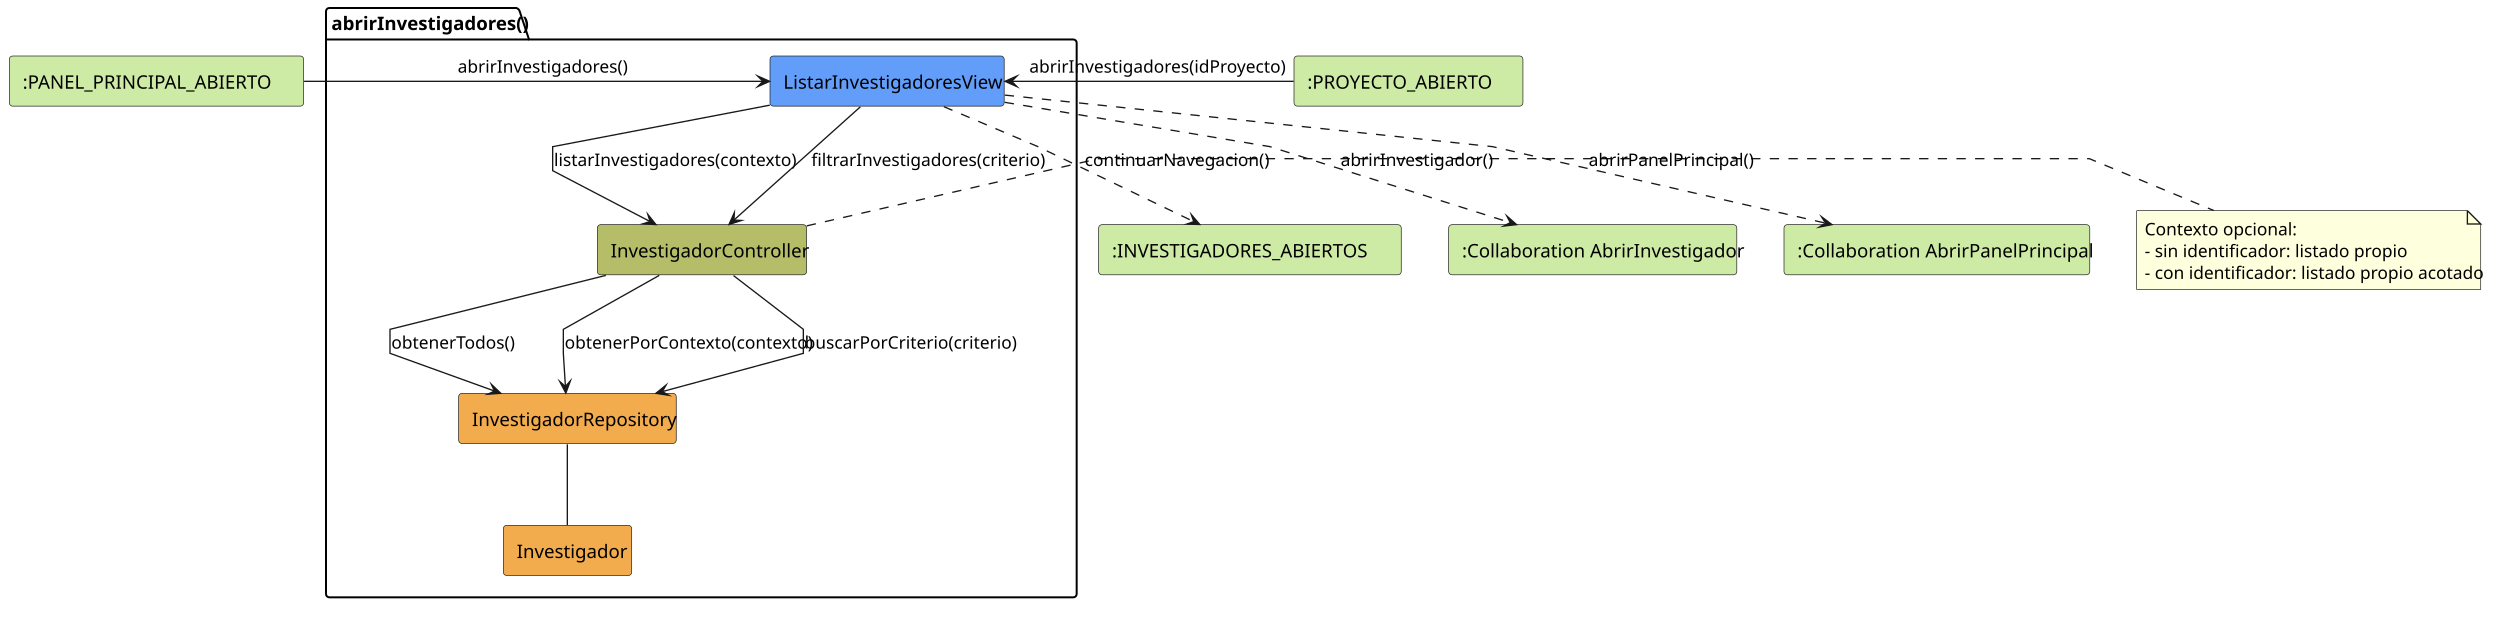
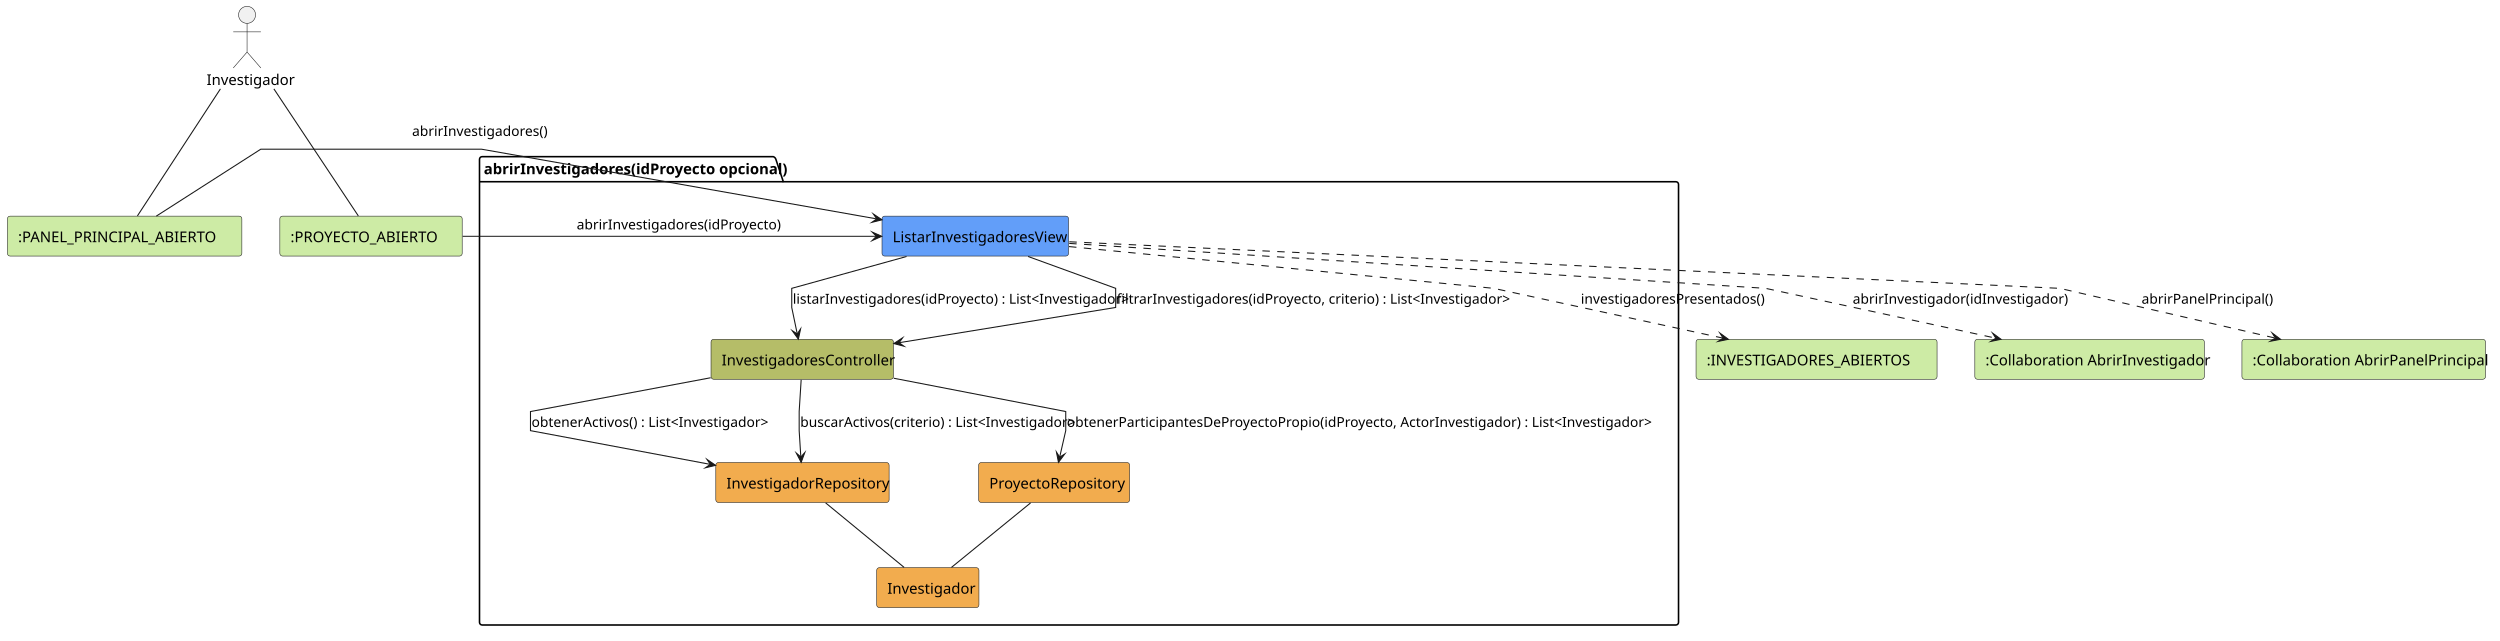
- <svg xmlns="http://www.w3.org/2000/svg" contentStyleType="text/css" data-diagram-type="DESCRIPTION" height="463px" preserveAspectRatio="none" style="width:1875px;height:463px;background:#FFFFFF;" version="1.1" viewBox="0 0 1875 463" width="1875px" zoomAndPan="magnify">
+ <svg xmlns="http://www.w3.org/2000/svg" contentStyleType="text/css" data-diagram-type="DESCRIPTION" height="603px" preserveAspectRatio="none" style="width:2354px;height:603px;background:#FFFFFF;" version="1.1" viewBox="0 0 2354 603" width="2354px" zoomAndPan="magnify">
  <defs />
  <g>
-     <g class="cluster" data-qualified-name="abrirInvestigadores" data-source-line="5" id="ent0003">
-       <path d="M247,6 L387.262,6 A3.75,3.75 0 0 1 389.762,8.5 L396.762,29.609 L805,29.609 A2.5,2.5 0 0 1 807.5,32.109 L807.5,445.5 A2.5,2.5 0 0 1 805,448 L247,448 A2.5,2.5 0 0 1 244.5,445.5 L244.5,8.5 A2.5,2.5 0 0 1 247,6" fill="none" style="stroke:#000000;stroke-width:1.5;" />
-       <line style="stroke:#000000;stroke-width:1.5;" x1="244.5" x2="396.762" y1="29.609" y2="29.609" />
-       <text fill="#000000" font-family="sans-serif" font-size="14" font-weight="700" lengthAdjust="spacing" textLength="139.262" x="248.5" y="22.533">abrirInvestigadores()</text>
+     <g class="cluster" data-qualified-name="abrirInvestigadores" data-source-line="6" id="ent0004">
+       <path d="M454,147.5 L728.062,147.5 A3.75,3.75 0 0 1 730.562,150 L737.562,171.109 L1578,171.109 A2.5,2.5 0 0 1 1580.5,173.609 L1580.5,586 A2.5,2.5 0 0 1 1578,588.5 L454,588.5 A2.5,2.5 0 0 1 451.5,586 L451.5,150 A2.5,2.5 0 0 1 454,147.5" fill="none" style="stroke:#000000;stroke-width:1.5;" />
+       <line style="stroke:#000000;stroke-width:1.5;" x1="451.5" x2="737.562" y1="171.109" y2="171.109" />
+       <text fill="#000000" font-family="sans-serif" font-size="14" font-weight="700" lengthAdjust="spacing" textLength="273.062" x="455.5" y="164.033">abrirInvestigadores(idProyecto opcional)</text>
    </g>
-     <g class="entity" data-qualified-name="abrirInvestigadores.ListarInvestigadoresView" data-source-line="6" id="ent0004">
-       <rect fill="#629EF9" height="37.609" rx="2.5" ry="2.5" style="stroke:#181818;stroke-width:0.5;" width="175.634" x="577.5" y="42" />
-       <text fill="#000000" font-family="sans-serif" font-size="14" lengthAdjust="spacing" textLength="155.634" x="587.5" y="66.533">ListarInvestigadoresView</text>
+     <g class="entity" data-qualified-name="abrirInvestigadores.ListarInvestigadoresView" data-source-line="7" id="ent0005">
+       <rect fill="#629EF9" height="37.609" rx="2.5" ry="2.5" style="stroke:#181818;stroke-width:0.5;" width="175.634" x="830.5" y="203.5" />
+       <text fill="#000000" font-family="sans-serif" font-size="14" lengthAdjust="spacing" textLength="155.634" x="840.5" y="228.033">ListarInvestigadoresView</text>
    </g>
-     <g class="entity" data-qualified-name="abrirInvestigadores.InvestigadorController" data-source-line="7" id="ent0005">
-       <rect fill="#B5BD68" height="37.609" rx="2.5" ry="2.5" style="stroke:#181818;stroke-width:0.5;" width="156.958" x="448" y="168.5" />
-       <text fill="#000000" font-family="sans-serif" font-size="14" lengthAdjust="spacing" textLength="136.958" x="458" y="193.033">InvestigadorController</text>
+     <g class="entity" data-qualified-name="abrirInvestigadores.InvestigadoresController" data-source-line="8" id="ent0006">
+       <rect fill="#B5BD68" height="37.609" rx="2.5" ry="2.5" style="stroke:#181818;stroke-width:0.5;" width="171.744" x="669.5" y="319.5" />
+       <text fill="#000000" font-family="sans-serif" font-size="14" lengthAdjust="spacing" textLength="151.744" x="679.5" y="344.033">InvestigadoresController</text>
    </g>
-     <g class="entity" data-qualified-name="abrirInvestigadores.InvestigadorRepository" data-source-line="8" id="ent0006">
-       <rect fill="#F2AC4E" height="37.609" rx="2.5" ry="2.5" style="stroke:#181818;stroke-width:0.5;" width="163.185" x="344" y="295" />
-       <text fill="#000000" font-family="sans-serif" font-size="14" lengthAdjust="spacing" textLength="143.185" x="354" y="319.533">InvestigadorRepository</text>
+     <g class="entity" data-qualified-name="abrirInvestigadores.InvestigadorRepository" data-source-line="9" id="ent0007">
+       <rect fill="#F2AC4E" height="37.609" rx="2.5" ry="2.5" style="stroke:#181818;stroke-width:0.5;" width="163.185" x="674" y="435.5" />
+       <text fill="#000000" font-family="sans-serif" font-size="14" lengthAdjust="spacing" textLength="143.185" x="684" y="460.033">InvestigadorRepository</text>
    </g>
-     <g class="entity" data-qualified-name="abrirInvestigadores.Investigador" data-source-line="9" id="ent0007">
-       <rect fill="#F2AC4E" height="37.609" rx="2.5" ry="2.5" style="stroke:#181818;stroke-width:0.5;" width="96.269" x="377.5" y="394" />
-       <text fill="#000000" font-family="sans-serif" font-size="14" lengthAdjust="spacing" textLength="76.269" x="387.5" y="418.533">Investigador</text>
+     <g class="entity" data-qualified-name="abrirInvestigadores.ProyectoRepository" data-source-line="10" id="ent0008">
+       <rect fill="#F2AC4E" height="37.609" rx="2.5" ry="2.5" style="stroke:#181818;stroke-width:0.5;" width="142.165" x="921.5" y="435.5" />
+       <text fill="#000000" font-family="sans-serif" font-size="14" lengthAdjust="spacing" textLength="122.165" x="931.5" y="460.033">ProyectoRepository</text>
    </g>
-     <g class="entity" data-qualified-name="EstadoEntrada1" data-source-line="3" id="ent0001">
-       <rect fill="#CDEBA5" height="37.609" rx="2.5" ry="2.5" style="stroke:#181818;stroke-width:0.5;" width="220.737" x="7" y="42" />
-       <text fill="#000000" font-family="sans-serif" font-size="14" lengthAdjust="spacing" textLength="200.737" x="17" y="66.533">:PANEL_PRINCIPAL_ABIERTO</text>
+     <g class="entity" data-qualified-name="abrirInvestigadores.Investigador" data-source-line="11" id="ent0009">
+       <rect fill="#F2AC4E" height="37.609" rx="2.5" ry="2.5" style="stroke:#181818;stroke-width:0.5;" width="96.269" x="825.5" y="534.5" />
+       <text fill="#000000" font-family="sans-serif" font-size="14" lengthAdjust="spacing" textLength="76.269" x="835.5" y="559.033">Investigador</text>
    </g>
-     <g class="entity" data-qualified-name="EstadoEntrada2" data-source-line="4" id="ent0002">
-       <rect fill="#CDEBA5" height="37.609" rx="2.5" ry="2.5" style="stroke:#181818;stroke-width:0.5;" width="171.696" x="970.5" y="42" />
-       <text fill="#000000" font-family="sans-serif" font-size="14" lengthAdjust="spacing" textLength="151.696" x="980.5" y="66.533">:PROYECTO_ABIERTO</text>
+     <g class="entity" data-qualified-name="ActorInvestigador" data-source-line="3" id="ent0001">
+       <ellipse cx="232.634" cy="14" fill="#F1F1F1" rx="8" ry="8" style="stroke:#181818;stroke-width:0.5;" />
+       <path d="M232.634,22 L232.634,49 M219.634,30 L245.634,30 M232.634,49 L219.634,64 M232.634,49 L245.634,64" fill="none" style="stroke:#181818;stroke-width:0.5;" />
+       <text fill="#000000" font-family="sans-serif" font-size="14" lengthAdjust="spacing" textLength="76.269" x="194.5" y="80.033">Investigador</text>
    </g>
-     <g class="entity" data-qualified-name="EstadoSalida" data-source-line="12" id="ent0008">
-       <rect fill="#CDEBA5" height="37.609" rx="2.5" ry="2.5" style="stroke:#181818;stroke-width:0.5;" width="226.938" x="824" y="168.5" />
-       <text fill="#000000" font-family="sans-serif" font-size="14" lengthAdjust="spacing" textLength="206.938" x="834" y="193.033">:INVESTIGADORES_ABIERTOS</text>
+     <g class="entity" data-qualified-name="Panel" data-source-line="4" id="ent0002">
+       <rect fill="#CDEBA5" height="37.609" rx="2.5" ry="2.5" style="stroke:#181818;stroke-width:0.5;" width="220.737" x="7" y="203.5" />
+       <text fill="#000000" font-family="sans-serif" font-size="14" lengthAdjust="spacing" textLength="200.737" x="17" y="228.033">:PANEL_PRINCIPAL_ABIERTO</text>
    </g>
-     <g class="entity" data-qualified-name="AbrirInvestigador" data-source-line="13" id="ent0009">
-       <rect fill="#CDEBA5" height="37.609" rx="2.5" ry="2.5" style="stroke:#181818;stroke-width:0.5;" width="216.102" x="1086.5" y="168.5" />
-       <text fill="#000000" font-family="sans-serif" font-size="14" lengthAdjust="spacing" textLength="196.102" x="1096.5" y="193.033">:Collaboration AbrirInvestigador</text>
+     <g class="entity" data-qualified-name="ProyectoAbierto" data-source-line="5" id="ent0003">
+       <rect fill="#CDEBA5" height="37.609" rx="2.5" ry="2.5" style="stroke:#181818;stroke-width:0.5;" width="171.696" x="263.5" y="203.5" />
+       <text fill="#000000" font-family="sans-serif" font-size="14" lengthAdjust="spacing" textLength="151.696" x="273.5" y="228.033">:PROYECTO_ABIERTO</text>
    </g>
-     <g class="entity" data-qualified-name="AbrirPanelPrincipal" data-source-line="14" id="ent0010">
-       <rect fill="#CDEBA5" height="37.609" rx="2.5" ry="2.5" style="stroke:#181818;stroke-width:0.5;" width="229.33" x="1338" y="168.5" />
-       <text fill="#000000" font-family="sans-serif" font-size="14" lengthAdjust="spacing" textLength="209.33" x="1348" y="193.033">:Collaboration AbrirPanelPrincipal</text>
+     <g class="entity" data-qualified-name="InvestigadoresAbiertos" data-source-line="13" id="ent0010">
+       <rect fill="#CDEBA5" height="37.609" rx="2.5" ry="2.5" style="stroke:#181818;stroke-width:0.5;" width="226.938" x="1597" y="319.5" />
+       <text fill="#000000" font-family="sans-serif" font-size="14" lengthAdjust="spacing" textLength="206.938" x="1607" y="344.033">:INVESTIGADORES_ABIERTOS</text>
    </g>
-     <g class="entity" data-qualified-name="GMN19" data-source-line="26" id="ent0020">
-       <path d="M1602.5,158 L1602.5,217.055 L1860.534,217.055 L1860.534,168 L1850.534,158 L1602.5,158" fill="#FEFFDD" style="stroke:#181818;stroke-width:0.5;" />
-       <path d="M1850.534,158 L1850.534,168 L1860.534,168 L1850.534,158" fill="#FEFFDD" style="stroke:#181818;stroke-width:1;" />
-       <text fill="#000000" font-family="sans-serif" font-size="13" lengthAdjust="spacing" textLength="107.682" x="1608.5" y="176.495">Contexto opcional:</text>
-       <text fill="#000000" font-family="sans-serif" font-size="13" lengthAdjust="spacing" textLength="182.819" x="1608.5" y="192.847">- sin identificador: listado propio</text>
-       <text fill="#000000" font-family="sans-serif" font-size="13" lengthAdjust="spacing" textLength="237.034" x="1608.5" y="209.198">- con identificador: listado propio acotado</text>
+     <g class="entity" data-qualified-name="AbrirInvestigador" data-source-line="14" id="ent0011">
+       <rect fill="#CDEBA5" height="37.609" rx="2.5" ry="2.5" style="stroke:#181818;stroke-width:0.5;" width="216.102" x="1859.5" y="319.5" />
+       <text fill="#000000" font-family="sans-serif" font-size="14" lengthAdjust="spacing" textLength="196.102" x="1869.5" y="344.033">:Collaboration AbrirInvestigador</text>
    </g>
-     <g class="link" data-entity-1="ent0001" data-entity-2="ent0004" data-link-type="dependency" data-source-line="16" id="lnk11">
-       <path d="M228.07,61 C330.93,61 477.22,61 572.22,61" fill="none" id="EstadoEntrada1-to-ListarInvestigadoresView" style="stroke:#181818;stroke-width:1;" />
-       <polygon fill="#181818" points="577.22,61,568.22,57,572.22,61,568.22,65,577.22,61" style="stroke:#181818;stroke-width:1;stroke-linejoin:miter;stroke-miterlimit:10;" />
-       <text fill="#000000" font-family="sans-serif" font-size="13" lengthAdjust="spacing" textLength="119.215" x="343.25" y="54.495">abrirInvestigadores()</text>
+     <g class="entity" data-qualified-name="AbrirPanel" data-source-line="15" id="ent0012">
+       <rect fill="#CDEBA5" height="37.609" rx="2.5" ry="2.5" style="stroke:#181818;stroke-width:0.5;" width="229.33" x="2111" y="319.5" />
+       <text fill="#000000" font-family="sans-serif" font-size="14" lengthAdjust="spacing" textLength="209.33" x="2121" y="344.033">:Collaboration AbrirPanelPrincipal</text>
    </g>
-     <g class="link" data-entity-1="ent0002" data-entity-2="ent0004" data-link-type="dependency" data-source-line="17" id="lnk12">
-       <path d="M970.27,61 C905.99,61 823.49,61 758.74,61" fill="none" id="EstadoEntrada2-to-ListarInvestigadoresView" style="stroke:#181818;stroke-width:1;" />
-       <polygon fill="#181818" points="753.74,61,762.74,65,758.74,61,762.74,57,753.74,61" style="stroke:#181818;stroke-width:1;stroke-linejoin:miter;stroke-miterlimit:10;" />
-       <text fill="#000000" font-family="sans-serif" font-size="13" lengthAdjust="spacing" textLength="180.635" x="772" y="54.495">abrirInvestigadores(idProyecto)</text>
+     <g class="link" data-entity-1="ent0001" data-entity-2="ent0002" data-link-type="association" data-source-line="17" id="lnk13">
+       <path d="M207.55,83.69 C183.37,120.69 147.74,175.21 129.39,203.3" fill="none" id="ActorInvestigador-Panel" style="stroke:#181818;stroke-width:1;" />
    </g>
-     <g class="link" data-entity-1="ent0004" data-entity-2="ent0005" data-link-type="dependency" data-source-line="19" id="lnk13">
-       <path d="M577.36,78.86 C505.04,92.69 414.5,110 414.5,110 C414.5,110 414.5,128 414.5,128 C414.5,128 454.638,148.965 487.548,166.155" fill="none" id="ListarInvestigadoresView-to-InvestigadorController" style="stroke:#181818;stroke-width:1;" />
-       <polygon fill="#181818" points="491.98,168.47,485.855,160.758,487.548,166.155,482.151,167.849,491.98,168.47" style="stroke:#181818;stroke-width:1;stroke-linejoin:miter;stroke-miterlimit:10;" />
-       <text fill="#000000" font-family="sans-serif" font-size="13" lengthAdjust="spacing" textLength="169.8" x="415.5" y="124.495">listarInvestigadores(contexto)</text>
+     <g class="link" data-entity-1="ent0001" data-entity-2="ent0003" data-link-type="association" data-source-line="18" id="lnk14">
+       <path d="M257.89,83.69 C282.49,120.69 318.73,175.21 337.4,203.3" fill="none" id="ActorInvestigador-ProyectoAbierto" style="stroke:#181818;stroke-width:1;" />
    </g>
-     <g class="link" data-entity-1="ent0004" data-entity-2="ent0005" data-link-type="dependency" data-source-line="20" id="lnk14">
-       <path d="M645.29,80.1 C618.93,103.71 576.824,141.424 550.465,165.034" fill="none" id="ListarInvestigadoresView-to-InvestigadorController-1" style="stroke:#181818;stroke-width:1;" />
-       <polygon fill="#181818" points="546.74,168.37,556.113,165.345,550.465,165.034,550.775,159.386,546.74,168.37" style="stroke:#181818;stroke-width:1;stroke-linejoin:miter;stroke-miterlimit:10;" />
-       <text fill="#000000" font-family="sans-serif" font-size="13" lengthAdjust="spacing" textLength="161.103" x="608.5" y="124.495">filtrarInvestigadores(criterio)</text>
+     <g class="link" data-entity-1="ent0002" data-entity-2="ent0005" data-link-type="dependency" data-source-line="19" id="lnk15">
+       <path d="M147.19,203.48 C185,179.26 245.5,140.5 245.5,140.5 C245.5,140.5 453.5,140.5 453.5,140.5 C453.5,140.5 690.756,182.342 825.566,206.112" fill="none" id="Panel-to-ListarInvestigadoresView" style="stroke:#181818;stroke-width:1;" />
+       <polygon fill="#181818" points="830.49,206.98,822.321,201.478,825.566,206.112,820.932,209.356,830.49,206.98" style="stroke:#181818;stroke-width:1;stroke-linejoin:miter;stroke-miterlimit:10;" />
+       <text fill="#000000" font-family="sans-serif" font-size="13" lengthAdjust="spacing" textLength="119.215" x="388" y="127.995">abrirInvestigadores()</text>
    </g>
-     <g class="link" data-entity-1="ent0005" data-entity-2="ent0006" data-link-type="dependency" data-source-line="21" id="lnk15">
-       <path d="M454.38,206.53 C385.63,223.72 292.5,247 292.5,247 C292.5,247 292.5,265 292.5,265 C292.5,265 333.157,279.673 370.897,293.293" fill="none" id="InvestigadorController-to-InvestigadorRepository" style="stroke:#181818;stroke-width:1;" />
-       <polygon fill="#181818" points="375.6,294.99,368.492,288.172,370.897,293.293,365.777,295.697,375.6,294.99" style="stroke:#181818;stroke-width:1;stroke-linejoin:miter;stroke-miterlimit:10;" />
-       <text fill="#000000" font-family="sans-serif" font-size="13" lengthAdjust="spacing" textLength="88.88" x="293.5" y="261.495">obtenerTodos()</text>
+     <g class="link" data-entity-1="ent0003" data-entity-2="ent0005" data-link-type="dependency" data-source-line="20" id="lnk16">
+       <path d="M435.61,222.5 C542.17,222.5 717.68,222.5 825.23,222.5" fill="none" id="ProyectoAbierto-to-ListarInvestigadoresView" style="stroke:#181818;stroke-width:1;" />
+       <polygon fill="#181818" points="830.23,222.5,821.23,218.5,825.23,222.5,821.23,226.5,830.23,222.5" style="stroke:#181818;stroke-width:1;stroke-linejoin:miter;stroke-miterlimit:10;" />
+       <text fill="#000000" font-family="sans-serif" font-size="13" lengthAdjust="spacing" textLength="180.635" x="543" y="215.995">abrirInvestigadores(idProyecto)</text>
    </g>
-     <g class="link" data-entity-1="ent0005" data-entity-2="ent0006" data-link-type="dependency" data-source-line="22" id="lnk16">
-       <path d="M494.45,206.53 C463.89,223.72 422.5,247 422.5,247 C422.5,247 422.5,265 422.5,265 C422.5,265 423.208,276.27 424.058,289.86" fill="none" id="InvestigadorController-to-InvestigadorRepository-1" style="stroke:#181818;stroke-width:1;" />
-       <polygon fill="#181818" points="424.37,294.85,427.8,285.618,424.058,289.86,419.816,286.117,424.37,294.85" style="stroke:#181818;stroke-width:1;stroke-linejoin:miter;stroke-miterlimit:10;" />
-       <text fill="#000000" font-family="sans-serif" font-size="13" lengthAdjust="spacing" textLength="174.154" x="423.5" y="261.495">obtenerPorContexto(contexto)</text>
+     <g class="link" data-entity-1="ent0005" data-entity-2="ent0006" data-link-type="dependency" data-source-line="21" id="lnk17">
+       <path d="M853.59,241.51 C804.5,255.13 745.5,271.5 745.5,271.5 C745.5,271.5 745.5,289.5 745.5,289.5 C745.5,289.5 747.871,300.865 750.701,314.455" fill="none" id="ListarInvestigadoresView-to-InvestigadoresController" style="stroke:#181818;stroke-width:1;" />
+       <polygon fill="#181818" points="751.72,319.35,753.801,309.724,750.701,314.455,745.969,311.354,751.72,319.35" style="stroke:#181818;stroke-width:1;stroke-linejoin:miter;stroke-miterlimit:10;" />
+       <text fill="#000000" font-family="sans-serif" font-size="13" lengthAdjust="spacing" textLength="299.146" x="746.5" y="285.995">listarInvestigadores(idProyecto) : List&lt;Investigador&gt;</text>
    </g>
-     <g class="link" data-entity-1="ent0005" data-entity-2="ent0006" data-link-type="dependency" data-source-line="23" id="lnk17">
-       <path d="M550.13,206.69 C572.44,223.86 602.5,247 602.5,247 C602.5,247 602.5,265 602.5,265 C602.5,265 546.966,280.062 496.736,293.682" fill="none" id="InvestigadorController-to-InvestigadorRepository-2" style="stroke:#181818;stroke-width:1;" />
-       <polygon fill="#181818" points="491.91,294.99,501.643,296.495,496.736,293.682,499.55,288.774,491.91,294.99" style="stroke:#181818;stroke-width:1;stroke-linejoin:miter;stroke-miterlimit:10;" />
-       <text fill="#000000" font-family="sans-serif" font-size="13" lengthAdjust="spacing" textLength="148.808" x="603.5" y="261.495">buscarPorCriterio(criterio)</text>
+     <g class="link" data-entity-1="ent0005" data-entity-2="ent0006" data-link-type="dependency" data-source-line="24" id="lnk20">
+       <path d="M968.03,241.51 C1005.48,255.13 1050.5,271.5 1050.5,271.5 C1050.5,271.5 1050.5,289.5 1050.5,289.5 C1050.5,289.5 933.625,308.517 846.555,322.687" fill="none" id="ListarInvestigadoresView-to-InvestigadoresController-1" style="stroke:#181818;stroke-width:1;" />
+       <polygon fill="#181818" points="841.62,323.49,851.146,325.992,846.555,322.687,849.861,318.096,841.62,323.49" style="stroke:#181818;stroke-width:1;stroke-linejoin:miter;stroke-miterlimit:10;" />
+       <text fill="#000000" font-family="sans-serif" font-size="13" lengthAdjust="spacing" textLength="346.817" x="1051.5" y="285.995">filtrarInvestigadores(idProyecto, criterio) : List&lt;Investigador&gt;</text>
    </g>
-     <g class="link" data-entity-1="ent0006" data-entity-2="ent0007" data-link-type="association" data-source-line="24" id="lnk18">
-       <path d="M425.5,333.24 C425.5,350.59 425.5,376.52 425.5,393.84" fill="none" id="InvestigadorRepository-Investigador" style="stroke:#181818;stroke-width:1;" />
+     <g class="link" data-entity-1="ent0006" data-entity-2="ent0007" data-link-type="dependency" data-source-line="22" id="lnk18">
+       <path d="M669.19,355.68 C594.87,369.62 499.5,387.5 499.5,387.5 C499.5,387.5 499.5,405.5 499.5,405.5 C499.5,405.5 593.966,423.208 668.886,437.258" fill="none" id="InvestigadoresController-to-InvestigadorRepository" style="stroke:#181818;stroke-width:1;" />
+       <polygon fill="#181818" points="673.8,438.18,665.692,432.59,668.886,437.258,664.217,440.453,673.8,438.18" style="stroke:#181818;stroke-width:1;stroke-linejoin:miter;stroke-miterlimit:10;" />
+       <text fill="#000000" font-family="sans-serif" font-size="13" lengthAdjust="spacing" textLength="211.72" x="500.5" y="401.995">obtenerActivos() : List&lt;Investigador&gt;</text>
    </g>
-     <g class="link" data-entity-1="ent0005" data-entity-2="ent0020" data-link-type="association" data-source-line="26" id="lnk21">
-       <path d="M605.05,169.41 C693.19,149.12 824,119 824,119 C824,119 1567,119 1567,119 C1567,119 1615.85,139.34 1660.3,157.85" fill="none" id="InvestigadorController-GMN19" style="stroke:#181818;stroke-width:1;stroke-dasharray:7,7;" />
+     <g class="link" data-entity-1="ent0006" data-entity-2="ent0007" data-link-type="dependency" data-source-line="25" id="lnk21">
+       <path d="M754.37,357.65 C753.52,371.24 752.5,387.5 752.5,387.5 C752.5,387.5 752.5,405.5 752.5,405.5 C752.5,405.5 753.208,416.77 754.058,430.36" fill="none" id="InvestigadoresController-to-InvestigadorRepository-1" style="stroke:#181818;stroke-width:1;" />
+       <polygon fill="#181818" points="754.37,435.35,757.8,426.118,754.058,430.36,749.816,426.617,754.37,435.35" style="stroke:#181818;stroke-width:1;stroke-linejoin:miter;stroke-miterlimit:10;" />
+       <text fill="#000000" font-family="sans-serif" font-size="13" lengthAdjust="spacing" textLength="245.654" x="753.5" y="401.995">buscarActivos(criterio) : List&lt;Investigador&gt;</text>
    </g>
-     <g class="link" data-entity-1="ent0004" data-entity-2="ent0008" data-link-type="dependency" data-source-line="30" id="lnk22">
-       <path d="M707.9,80.01 C739.96,93.63 778.5,110 778.5,110 C778.5,110 848.294,143.582 895.314,166.202" fill="none" id="ListarInvestigadoresView-to-EstadoSalida" style="stroke:#181818;stroke-width:1;stroke-dasharray:7,7;" />
-       <polygon fill="#181818" points="899.82,168.37,893.444,160.864,895.314,166.202,889.976,168.073,899.82,168.37" style="stroke:#181818;stroke-width:1;stroke-linejoin:miter;stroke-miterlimit:10;" />
-       <text fill="#000000" font-family="sans-serif" font-size="13" lengthAdjust="spacing" textLength="130.793" x="813.5" y="124.495">continuarNavegacion()</text>
+     <g class="link" data-entity-1="ent0006" data-entity-2="ent0008" data-link-type="dependency" data-source-line="23" id="lnk19">
+       <path d="M841.54,356.15 C913.17,370.02 1003.5,387.5 1003.5,387.5 C1003.5,387.5 1003.5,405.5 1003.5,405.5 C1003.5,405.5 1000.885,416.886 997.775,430.476" fill="none" id="InvestigadoresController-to-ProyectoRepository" style="stroke:#181818;stroke-width:1;" />
+       <polygon fill="#181818" points="996.66,435.35,1002.567,427.469,997.775,430.476,994.769,425.685,996.66,435.35" style="stroke:#181818;stroke-width:1;stroke-linejoin:miter;stroke-miterlimit:10;" />
+       <text fill="#000000" font-family="sans-serif" font-size="13" lengthAdjust="spacing" textLength="520.273" x="1004.5" y="401.995">obtenerParticipantesDeProyectoPropio(idProyecto, ActorInvestigador) : List&lt;Investigador&gt;</text>
    </g>
-     <g class="link" data-entity-1="ent0004" data-entity-2="ent0009" data-link-type="dependency" data-source-line="31" id="lnk23">
-       <path d="M753.56,76.73 C837.92,90.84 952.5,110 952.5,110 C952.5,110 1061.143,144.343 1132.693,166.963" fill="none" id="ListarInvestigadoresView-to-AbrirInvestigador" style="stroke:#181818;stroke-width:1;stroke-dasharray:7,7;" />
-       <polygon fill="#181818" points="1137.46,168.47,1130.084,161.943,1132.693,166.963,1127.673,169.571,1137.46,168.47" style="stroke:#181818;stroke-width:1;stroke-linejoin:miter;stroke-miterlimit:10;" />
-       <text fill="#000000" font-family="sans-serif" font-size="13" lengthAdjust="spacing" textLength="105.485" x="1005.5" y="124.495">abrirInvestigador()</text>
+     <g class="link" data-entity-1="ent0007" data-entity-2="ent0009" data-link-type="association" data-source-line="26" id="lnk22">
+       <path d="M777.42,473.52 C798.48,490.83 830.14,516.86 851.3,534.25" fill="none" id="InvestigadorRepository-Investigador" style="stroke:#181818;stroke-width:1;" />
    </g>
-     <g class="link" data-entity-1="ent0004" data-entity-2="ent0010" data-link-type="dependency" data-source-line="32" id="lnk24">
-       <path d="M753.57,71.31 C885.6,85.27 1119.5,110 1119.5,110 C1119.5,110 1270.687,144.73 1369.137,167.35" fill="none" id="ListarInvestigadoresView-to-AbrirPanelPrincipal" style="stroke:#181818;stroke-width:1;stroke-dasharray:7,7;" />
-       <polygon fill="#181818" points="1374.01,168.47,1366.134,162.556,1369.137,167.35,1364.343,170.353,1374.01,168.47" style="stroke:#181818;stroke-width:1;stroke-linejoin:miter;stroke-miterlimit:10;" />
-       <text fill="#000000" font-family="sans-serif" font-size="13" lengthAdjust="spacing" textLength="117.768" x="1191.5" y="124.495">abrirPanelPrincipal()</text>
+     <g class="link" data-entity-1="ent0008" data-entity-2="ent0009" data-link-type="association" data-source-line="27" id="lnk23">
+       <path d="M970.4,473.52 C949.16,490.83 917.22,516.86 895.89,534.25" fill="none" id="ProyectoRepository-Investigador" style="stroke:#181818;stroke-width:1;" />
+     </g>
+     <g class="link" data-entity-1="ent0005" data-entity-2="ent0010" data-link-type="dependency" data-source-line="28" id="lnk24">
+       <path d="M1006.59,232.16 C1147.15,245.99 1406.5,271.5 1406.5,271.5 C1406.5,271.5 1532.534,298.859 1622.544,318.409" fill="none" id="ListarInvestigadoresView-to-InvestigadoresAbiertos" style="stroke:#181818;stroke-width:1;stroke-dasharray:7,7;" />
+       <polygon fill="#181818" points="1627.43,319.47,1619.484,313.651,1622.544,318.409,1617.786,321.469,1627.43,319.47" style="stroke:#181818;stroke-width:1;stroke-linejoin:miter;stroke-miterlimit:10;" />
+       <text fill="#000000" font-family="sans-serif" font-size="13" lengthAdjust="spacing" textLength="165.477" x="1488.5" y="285.995">investigadoresPresentados()</text>
+     </g>
+     <g class="link" data-entity-1="ent0005" data-entity-2="ent0011" data-link-type="dependency" data-source-line="29" id="lnk25">
+       <path d="M1006.77,229.19 C1203.85,241.91 1662.5,271.5 1662.5,271.5 C1662.5,271.5 1788.963,298.862 1879.273,318.412" fill="none" id="ListarInvestigadoresView-to-AbrirInvestigador" style="stroke:#181818;stroke-width:1;stroke-dasharray:7,7;" />
+       <polygon fill="#181818" points="1884.16,319.47,1876.21,313.656,1879.273,318.412,1874.517,321.475,1884.16,319.47" style="stroke:#181818;stroke-width:1;stroke-linejoin:miter;stroke-miterlimit:10;" />
+       <text fill="#000000" font-family="sans-serif" font-size="13" lengthAdjust="spacing" textLength="186.424" x="1744.5" y="285.995">abrirInvestigador(idInvestigador)</text>
+     </g>
+     <g class="link" data-entity-1="ent0005" data-entity-2="ent0012" data-link-type="dependency" data-source-line="30" id="lnk26">
+       <path d="M1006.88,227.65 C1254.91,239.32 1939.5,271.5 1939.5,271.5 C1939.5,271.5 2057.798,298.795 2142.478,318.345" fill="none" id="ListarInvestigadoresView-to-AbrirPanel" style="stroke:#181818;stroke-width:1;stroke-dasharray:7,7;" />
+       <polygon fill="#181818" points="2147.35,319.47,2139.481,313.548,2142.478,318.345,2137.681,321.343,2147.35,319.47" style="stroke:#181818;stroke-width:1;stroke-linejoin:miter;stroke-miterlimit:10;" />
+       <text fill="#000000" font-family="sans-serif" font-size="13" lengthAdjust="spacing" textLength="117.768" x="2016.5" y="285.995">abrirPanelPrincipal()</text>
    </g>
  </g>
</svg>
